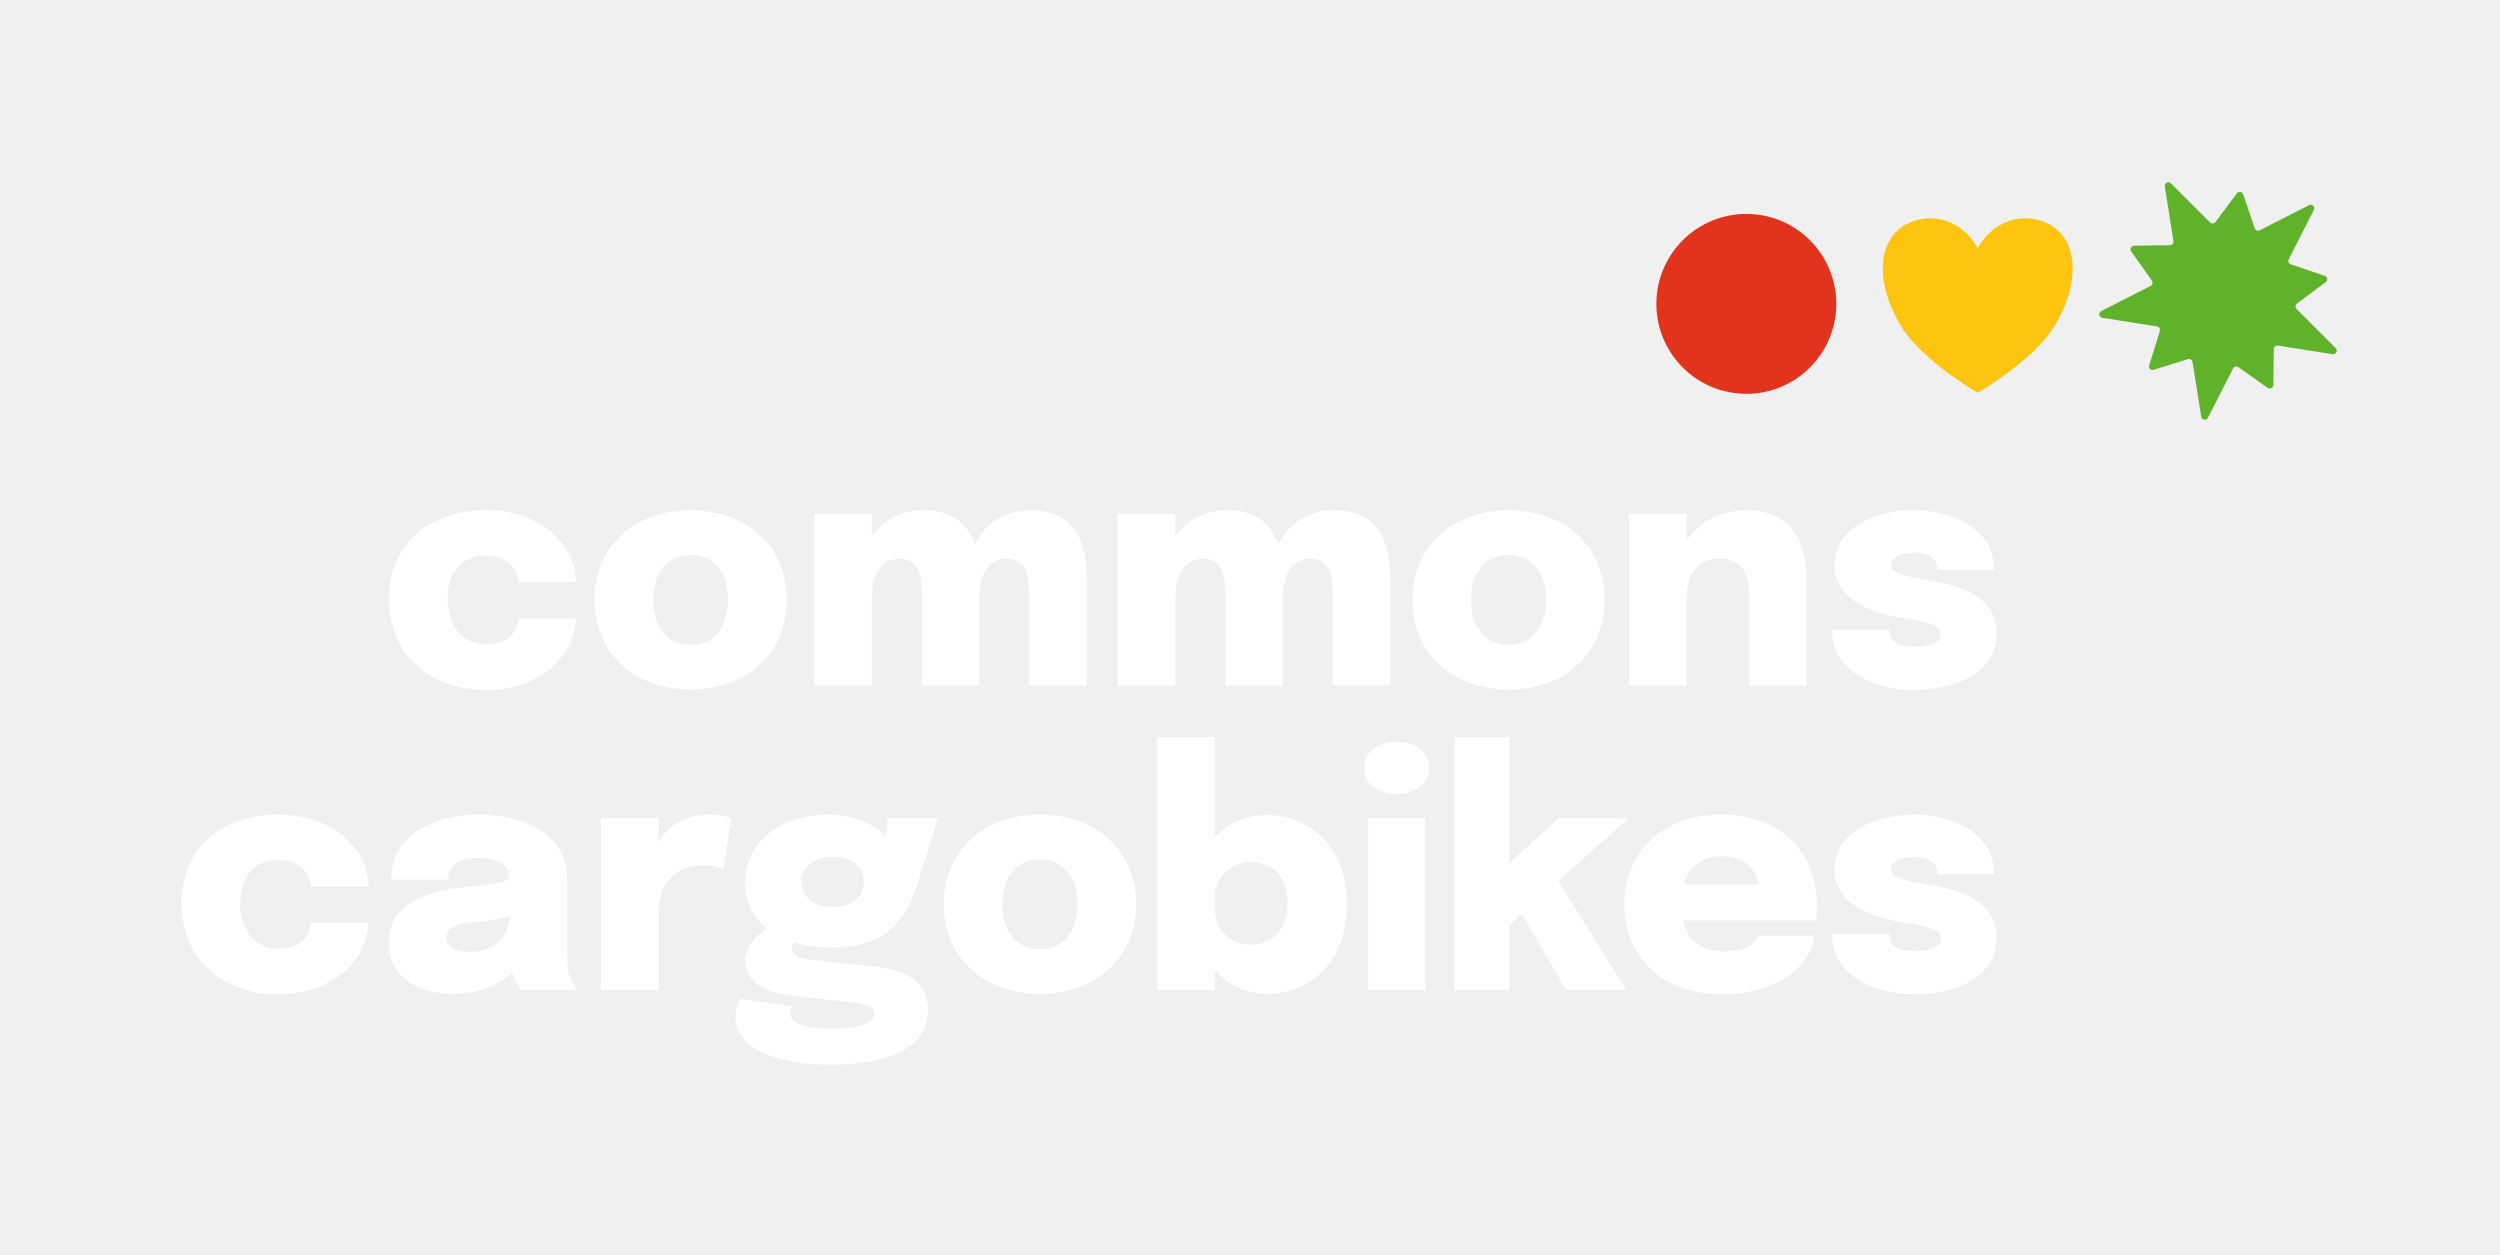
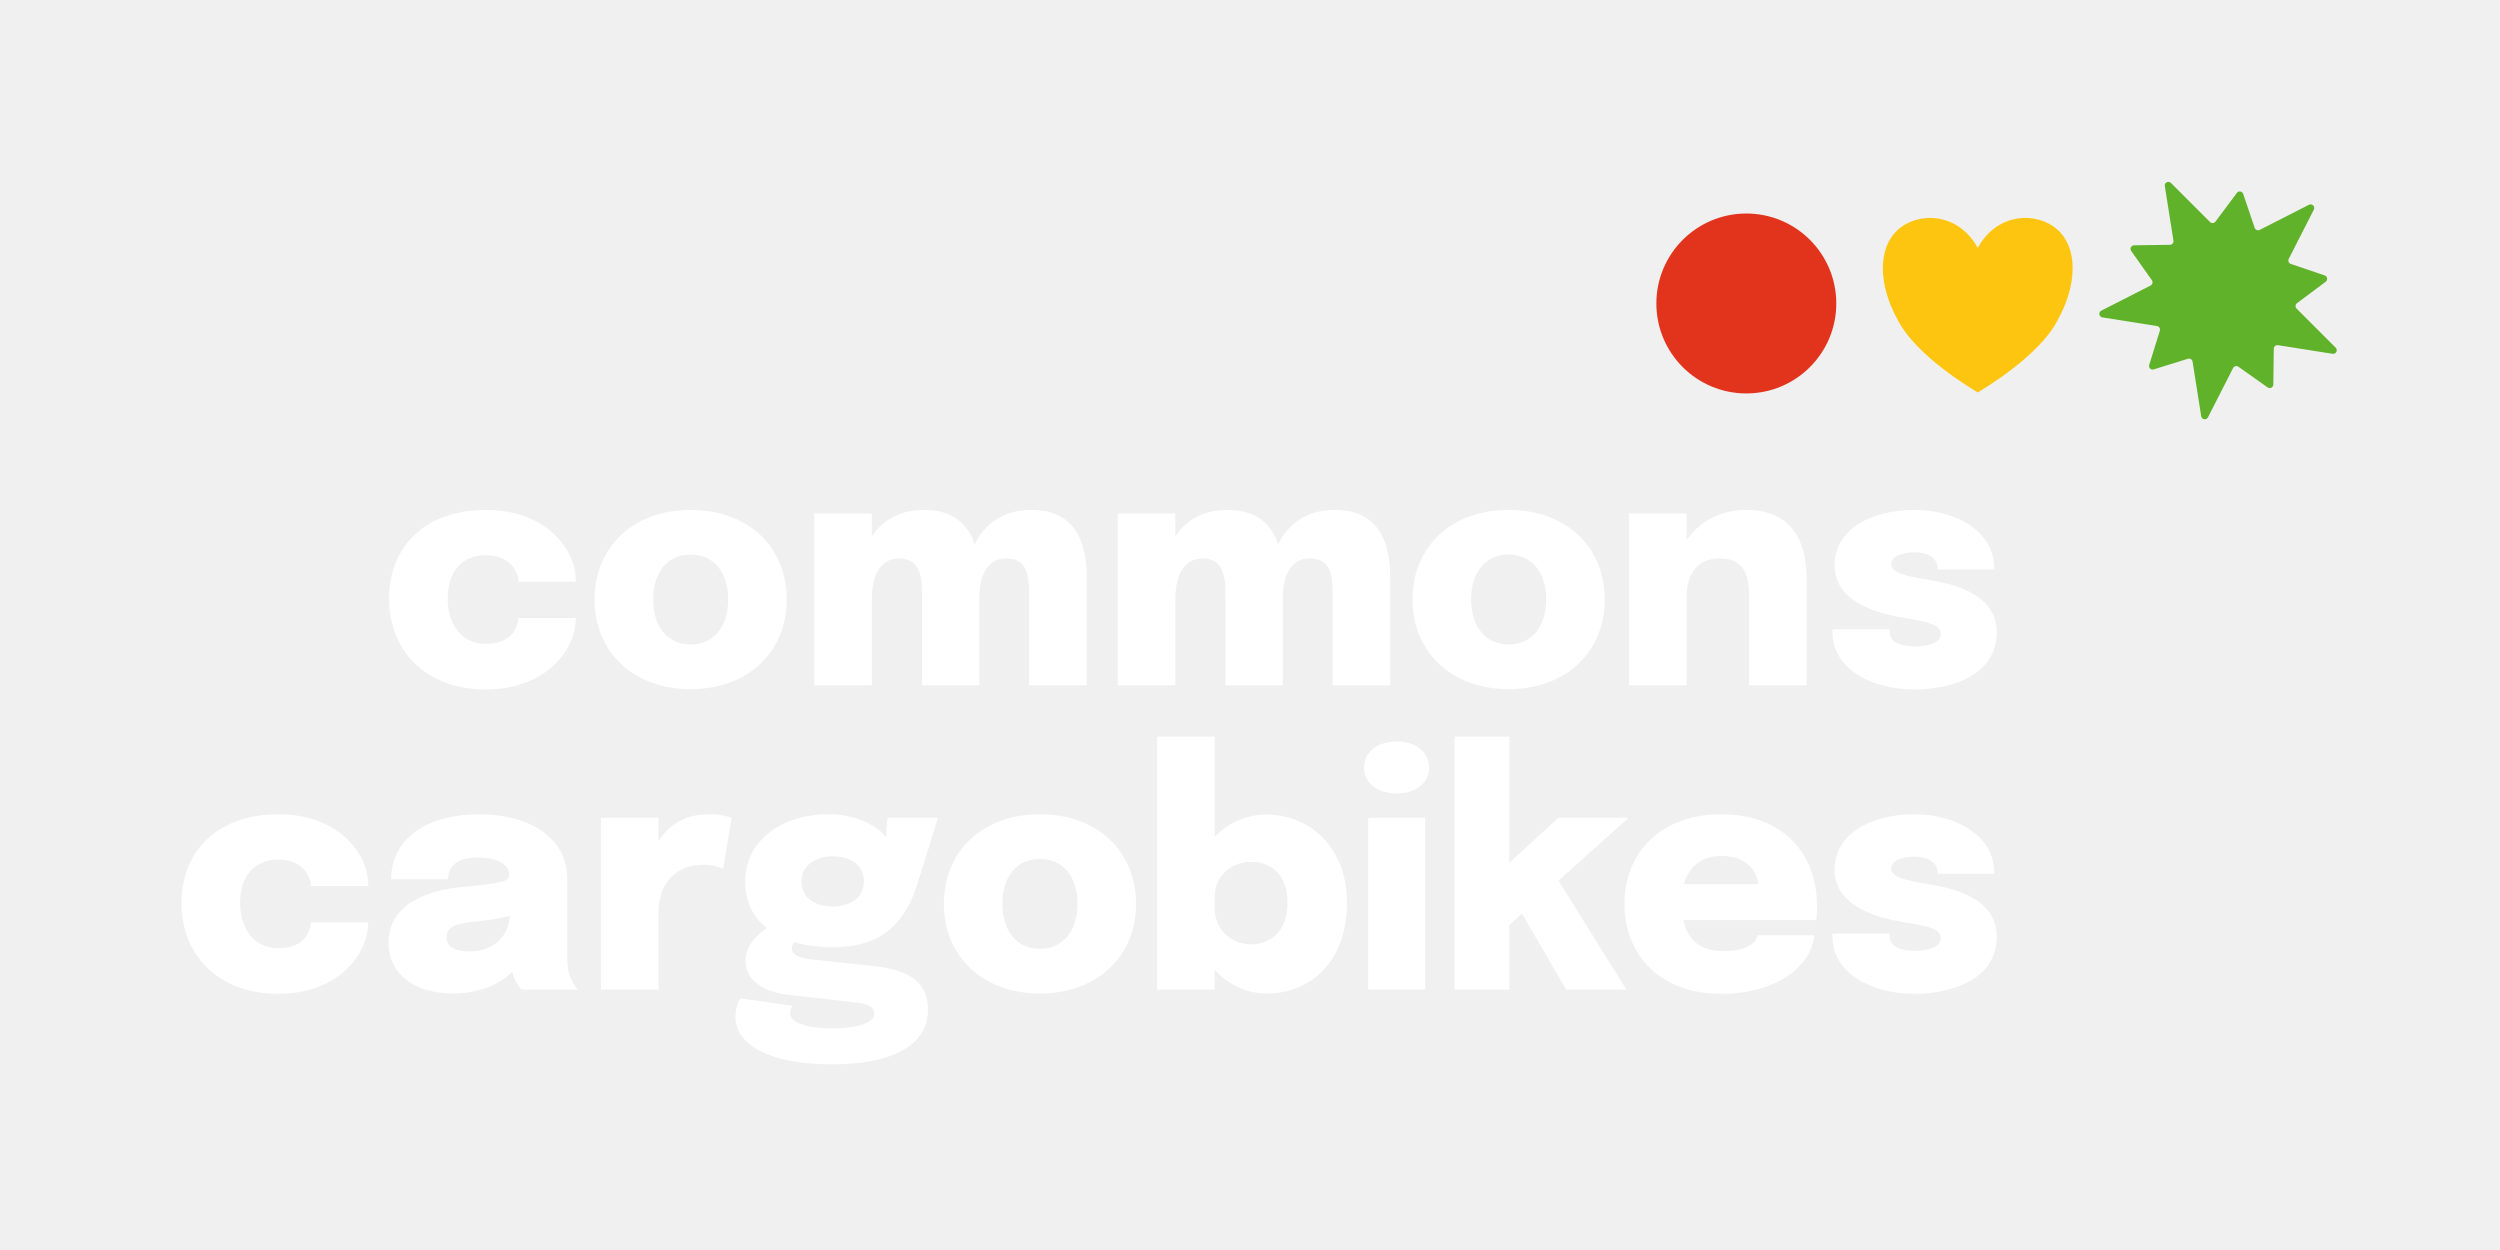
- <svg xmlns="http://www.w3.org/2000/svg" width="100%" height="100%" viewBox="0 0 624 313" version="1.1" xml:space="preserve" style="fill-rule:evenodd;clip-rule:evenodd;stroke-linejoin:round;stroke-miterlimit:2;">
-   <rect id="commonscargobikes----negativ" x="0.199" y="0.206" width="623.622" height="311.811" style="fill:none;" />
-   <g transform="matrix(1.61709,0,0,1.61709,-964.949,-811.432)">
+ <svg xmlns="http://www.w3.org/2000/svg" width="100%" height="100%" viewBox="0 0 624 312" version="1.1" xml:space="preserve" style="fill-rule:evenodd;clip-rule:evenodd;stroke-linejoin:round;stroke-miterlimit:2;">
+   <rect id="commonscargobikes----negativ" x="0.199" y="0.107" width="623.622" height="311.811" style="fill:none;" />
+   <g transform="matrix(1.61709,0,0,1.61709,-964.949,-811.531)">
    <g transform="matrix(49.9432,0,0,49.9432,655.326,607.619)">
      <path d="M0.328,0.013c0.183,-0 0.278,-0.12 0.278,-0.221l-0.177,-0c-0.005,0.045 -0.033,0.08 -0.102,0.08c-0.069,0 -0.117,-0.055 -0.117,-0.14c0,-0.086 0.048,-0.134 0.117,-0.134c0.066,0 0.093,0.037 0.101,0.071c0.001,0.004 0.001,0.007 0.001,0.011l0.177,0l-0,-0.004c-0,-0.1 -0.096,-0.218 -0.278,-0.218c-0.183,0 -0.299,0.11 -0.299,0.274c0,0.164 0.116,0.281 0.299,0.281Z" style="fill:#fff;fill-rule:nonzero;" />
    </g>
    <g transform="matrix(49.9432,0,0,49.9432,687.04,607.619)">
      <path d="M0.326,0.012c0.176,0 0.297,-0.114 0.297,-0.277c0,-0.164 -0.121,-0.277 -0.297,-0.277c-0.176,0 -0.297,0.113 -0.297,0.277c0,0.163 0.121,0.277 0.297,0.277Zm0,-0.138c-0.071,0 -0.116,-0.055 -0.116,-0.139c0,-0.085 0.045,-0.139 0.116,-0.139c0.071,0 0.116,0.054 0.116,0.139c0,0.084 -0.045,0.139 -0.116,0.139Z" style="fill:#fff;fill-rule:nonzero;" />
    </g>
    <g transform="matrix(49.9432,0,0,49.9432,719.603,607.619)">
      <path d="M0.056,-0l0.178,-0l-0,-0.268c-0,-0.07 0.026,-0.124 0.084,-0.124c0.064,-0 0.071,0.056 0.071,0.11l-0,0.282l0.177,-0l-0,-0.27c-0,-0.068 0.025,-0.122 0.083,-0.122c0.063,-0 0.071,0.049 0.071,0.109l-0,0.283l0.178,-0l0,-0.332c0,-0.113 -0.037,-0.21 -0.172,-0.21c-0.082,0 -0.142,0.04 -0.174,0.106c-0.021,-0.062 -0.067,-0.106 -0.157,-0.106c-0.071,0 -0.127,0.03 -0.161,0.082l-0,-0.071l-0.178,-0l-0,0.531Z" style="fill:#fff;fill-rule:nonzero;" />
    </g>
    <g transform="matrix(49.9432,0,0,49.9432,766.45,607.619)">
      <path d="M0.056,-0l0.178,-0l-0,-0.268c-0,-0.07 0.026,-0.124 0.084,-0.124c0.064,-0 0.071,0.056 0.071,0.11l-0,0.282l0.177,-0l-0,-0.27c-0,-0.068 0.025,-0.122 0.083,-0.122c0.063,-0 0.071,0.049 0.071,0.109l-0,0.283l0.178,-0l0,-0.332c0,-0.113 -0.037,-0.21 -0.172,-0.21c-0.082,0 -0.142,0.04 -0.174,0.106c-0.021,-0.062 -0.067,-0.106 -0.157,-0.106c-0.071,0 -0.127,0.03 -0.161,0.082l-0,-0.071l-0.178,-0l-0,0.531Z" style="fill:#fff;fill-rule:nonzero;" />
    </g>
    <g transform="matrix(49.9432,0,0,49.9432,813.296,607.619)">
      <path d="M0.326,0.012c0.176,0 0.297,-0.114 0.297,-0.277c0,-0.164 -0.121,-0.277 -0.297,-0.277c-0.176,0 -0.297,0.113 -0.297,0.277c0,0.163 0.121,0.277 0.297,0.277Zm0,-0.138c-0.071,0 -0.116,-0.055 -0.116,-0.139c0,-0.085 0.045,-0.139 0.116,-0.139c0.071,0 0.116,0.054 0.116,0.139c0,0.084 -0.045,0.139 -0.116,0.139Z" style="fill:#fff;fill-rule:nonzero;" />
    </g>
    <g transform="matrix(49.9432,0,0,49.9432,845.36,607.619)">
      <path d="M0.056,-0l0.178,-0l-0,-0.272c-0,-0.073 0.034,-0.12 0.102,-0.12c0.078,-0 0.091,0.055 0.091,0.115l0,0.277l0.178,-0l0,-0.329c0,-0.126 -0.054,-0.213 -0.187,-0.213c-0.077,0 -0.144,0.035 -0.184,0.093l-0,-0.082l-0.178,-0l-0,0.531Z" style="fill:#fff;fill-rule:nonzero;" />
    </g>
    <g transform="matrix(49.9432,0,0,49.9432,878.098,607.619)">
      <path d="M0.282,0.013c0.122,-0 0.255,-0.048 0.255,-0.176c-0,-0.121 -0.135,-0.151 -0.218,-0.164c-0.063,-0.01 -0.108,-0.021 -0.108,-0.047c-0,-0.029 0.043,-0.037 0.072,-0.037c0.034,-0 0.071,0.014 0.071,0.048l0,0.005l0.175,0l0,-0.006c0,-0.11 -0.117,-0.178 -0.245,-0.178c-0.134,0 -0.248,0.059 -0.248,0.171c0,0.11 0.122,0.148 0.216,0.163c0.08,0.013 0.112,0.021 0.112,0.05c0,0.028 -0.043,0.038 -0.077,0.038c-0.05,0 -0.081,-0.013 -0.081,-0.047l0,-0.006l-0.177,0l0,0.007c0,0.12 0.128,0.179 0.253,0.179Z" style="fill:#fff;fill-rule:nonzero;" />
    </g>
    <g transform="matrix(49.9432,0,0,49.9432,623.288,654.595)">
      <path d="M0.328,0.013c0.183,-0 0.278,-0.12 0.278,-0.221l-0.177,-0c-0.005,0.045 -0.033,0.08 -0.102,0.08c-0.069,0 -0.117,-0.055 -0.117,-0.14c0,-0.086 0.048,-0.134 0.117,-0.134c0.066,0 0.093,0.037 0.101,0.071c0.001,0.004 0.001,0.007 0.001,0.011l0.177,0l-0,-0.004c-0,-0.1 -0.096,-0.218 -0.278,-0.218c-0.183,0 -0.299,0.11 -0.299,0.274c0,0.164 0.116,0.281 0.299,0.281Z" style="fill:#fff;fill-rule:nonzero;" />
    </g>
    <g transform="matrix(49.9432,0,0,49.9432,655.001,654.595)">
      <path d="M0.234,0.012c0.073,-0 0.141,-0.025 0.182,-0.067c0.001,0.004 0.002,0.008 0.004,0.013c0.007,0.02 0.019,0.036 0.025,0.042l0.174,0c-0.006,-0.006 -0.019,-0.024 -0.027,-0.048c-0.006,-0.021 -0.006,-0.048 -0.006,-0.077l-0,-0.218c-0,-0.135 -0.129,-0.199 -0.272,-0.199c-0.153,0 -0.272,0.07 -0.272,0.201l0.176,0c0,-0.045 0.032,-0.067 0.094,-0.067c0.059,-0 0.095,0.022 0.095,0.054l-0,0.001c-0,0.02 -0.034,0.025 -0.146,0.036c-0.116,0.011 -0.227,0.057 -0.227,0.172c0,0.1 0.084,0.157 0.2,0.157Zm0.051,-0.13c-0.047,-0 -0.072,-0.015 -0.072,-0.044c0,-0.031 0.028,-0.042 0.085,-0.048c0.036,-0.003 0.076,-0.009 0.111,-0.018c-0.007,0.08 -0.067,0.11 -0.124,0.11Z" style="fill:#fff;fill-rule:nonzero;" />
    </g>
    <g transform="matrix(49.9432,0,0,49.9432,686.665,654.595)">
      <path d="M0.056,-0l0.178,-0l0,-0.238c0,-0.071 0.036,-0.148 0.141,-0.148c0.031,0 0.053,0.01 0.059,0.013l0.026,-0.157c-0.006,-0.003 -0.028,-0.012 -0.071,-0.012c-0.071,0 -0.123,0.032 -0.155,0.084l0,-0.073l-0.178,-0l-0,0.531Z" style="fill:#fff;fill-rule:nonzero;" />
    </g>
    <g transform="matrix(49.9432,0,0,49.9432,709.939,654.595)">
      <path d="M0.431,-0.073l-0.187,-0.02c-0.049,-0.005 -0.064,-0.018 -0.064,-0.035c-0,-0.007 0.004,-0.013 0.009,-0.019c0.034,0.011 0.074,0.016 0.119,0.016c0.157,0 0.225,-0.082 0.261,-0.198l0.063,-0.202l-0.156,-0l-0.005,0.059c-0.034,-0.042 -0.103,-0.07 -0.178,-0.07c-0.146,0 -0.257,0.083 -0.257,0.209c0,0.06 0.024,0.109 0.067,0.143c-0.03,0.019 -0.066,0.055 -0.066,0.1c-0,0.063 0.057,0.098 0.133,0.106l0.201,0.023c0.033,0.003 0.064,0.01 0.064,0.035c0,0.028 -0.051,0.046 -0.128,0.046c-0.075,-0 -0.132,-0.016 -0.132,-0.046c0,-0.012 0.004,-0.021 0.007,-0.024l-0.161,-0.023c-0.009,0.014 -0.015,0.034 -0.015,0.057c0,0.089 0.11,0.147 0.297,0.147c0.187,-0 0.298,-0.059 0.298,-0.168c-0,-0.093 -0.068,-0.125 -0.17,-0.136Zm-0.124,-0.184c-0.056,-0 -0.097,-0.027 -0.097,-0.077c0,-0.049 0.042,-0.078 0.097,-0.078c0.055,0 0.096,0.028 0.096,0.077c-0,0.05 -0.04,0.078 -0.096,0.078Z" style="fill:#fff;fill-rule:nonzero;" />
    </g>
    <g transform="matrix(49.9432,0,0,49.9432,740.954,654.595)">
      <path d="M0.326,0.012c0.176,0 0.297,-0.114 0.297,-0.277c0,-0.164 -0.121,-0.277 -0.297,-0.277c-0.176,0 -0.297,0.113 -0.297,0.277c0,0.163 0.121,0.277 0.297,0.277Zm0,-0.138c-0.071,0 -0.116,-0.055 -0.116,-0.139c0,-0.085 0.045,-0.139 0.116,-0.139c0.071,0 0.116,0.054 0.116,0.139c0,0.084 -0.045,0.139 -0.116,0.139Z" style="fill:#fff;fill-rule:nonzero;" />
    </g>
    <g transform="matrix(49.9432,0,0,49.9432,772.518,654.595)">
      <path d="M0.056,-0l0.178,-0l0,-0.061c0.042,0.045 0.098,0.073 0.161,0.073c0.133,0 0.248,-0.096 0.248,-0.281c0,-0.175 -0.12,-0.272 -0.248,-0.272c-0.063,-0 -0.119,0.025 -0.161,0.069l0,-0.31l-0.178,0l-0,0.782Zm0.29,-0.395c0.06,-0 0.113,0.037 0.113,0.126c0,0.09 -0.054,0.129 -0.113,0.129c-0.056,0 -0.112,-0.041 -0.112,-0.112l0,-0.034c0,-0.07 0.057,-0.109 0.112,-0.109Z" style="fill:#fff;fill-rule:nonzero;" />
    </g>
    <g transform="matrix(49.9432,0,0,49.9432,805.605,654.595)">
      <path d="M0.134,-0.606c0.053,0 0.1,-0.028 0.1,-0.08c0,-0.052 -0.047,-0.081 -0.1,-0.081c-0.054,0 -0.101,0.029 -0.101,0.081c0,0.051 0.047,0.08 0.101,0.08Zm-0.088,0.606l0.176,-0l0,-0.531l-0.176,-0l-0,0.531Z" style="fill:#fff;fill-rule:nonzero;" />
    </g>
    <g transform="matrix(49.9432,0,0,49.9432,818.44,654.595)">
      <path d="M0.056,-0l0.169,-0l-0,-0.199l0.039,-0.036l0.137,0.235l0.186,-0l-0.21,-0.337l0.217,-0.194l-0.217,-0l-0.152,0.139l-0,-0.39l-0.169,0l-0,0.782Z" style="fill:#fff;fill-rule:nonzero;" />
    </g>
    <g transform="matrix(49.9432,0,0,49.9432,846.009,654.595)">
      <path d="M0.616,-0.168l-0.176,-0c-0.003,0.022 -0.031,0.049 -0.105,0.049c-0.071,0 -0.111,-0.034 -0.124,-0.096l0.411,0c0.001,-0.008 0.002,-0.024 0.002,-0.042c-0,-0.173 -0.114,-0.285 -0.297,-0.285c-0.177,0 -0.298,0.111 -0.298,0.277c0,0.163 0.116,0.278 0.298,0.278c0.177,-0 0.28,-0.089 0.289,-0.181Zm-0.286,-0.245c0.074,0 0.108,0.044 0.113,0.087l-0.23,-0c0.015,-0.056 0.055,-0.087 0.117,-0.087Z" style="fill:#fff;fill-rule:nonzero;" />
    </g>
    <g transform="matrix(49.9432,0,0,49.9432,878.098,654.595)">
      <path d="M0.282,0.013c0.122,-0 0.255,-0.048 0.255,-0.176c-0,-0.121 -0.135,-0.151 -0.218,-0.164c-0.063,-0.01 -0.108,-0.021 -0.108,-0.047c-0,-0.029 0.043,-0.037 0.072,-0.037c0.034,-0 0.071,0.014 0.071,0.048l0,0.005l0.175,0l0,-0.006c0,-0.11 -0.117,-0.178 -0.245,-0.178c-0.134,0 -0.248,0.059 -0.248,0.171c0,0.11 0.122,0.148 0.216,0.163c0.08,0.013 0.112,0.021 0.112,0.05c0,0.028 -0.043,0.038 -0.077,0.038c-0.05,0 -0.081,-0.013 -0.081,-0.047l0,-0.006l-0.177,0l0,0.007c0,0.12 0.128,0.179 0.253,0.179Z" style="fill:#fff;fill-rule:nonzero;" />
    </g>
  </g>
  <g>
-     <path d="M458.338,75.847c-0,-12.401 -10.054,-22.454 -22.455,-22.454c-12.4,-0 -22.454,10.053 -22.454,22.454c0,12.401 10.054,22.455 22.454,22.455c12.401,-0 22.455,-10.054 22.455,-22.455" style="fill:#e2341d;" />
-     <path d="M493.643,61.968c4.987,-9.022 14.96,-9.022 19.947,-4.511c4.987,4.511 4.987,13.534 -0,22.556c-3.491,6.767 -12.467,13.534 -19.947,18.045c-7.48,-4.511 -16.456,-11.278 -19.946,-18.045c-4.987,-9.022 -4.987,-18.045 -0,-22.556c4.986,-4.511 14.96,-4.511 19.946,4.511Z" style="fill:#fdc50f;" />
-     <path d="M577.54,52.416l-6.27,12.299c-0.249,0.49 -0.006,1.085 0.513,1.261l8.469,2.869c0.685,0.232 0.829,1.14 0.249,1.573l-7.17,5.352c-0.44,0.327 -0.486,0.97 -0.099,1.357l9.758,9.757c0.616,0.617 0.083,1.661 -0.776,1.524l-13.635,-2.154c-0.541,-0.086 -1.033,0.329 -1.04,0.877l-0.118,8.945c-0.009,0.724 -0.827,1.141 -1.419,0.723l-7.301,-5.162c-0.446,-0.317 -1.071,-0.163 -1.32,0.326l-6.27,12.301c-0.397,0.776 -1.555,0.591 -1.691,-0.269l-2.154,-13.63c-0.086,-0.542 -0.632,-0.882 -1.156,-0.719l-8.541,2.657c-0.692,0.216 -1.342,-0.434 -1.127,-1.126l2.658,-8.54c0.163,-0.524 -0.177,-1.071 -0.718,-1.156l-13.631,-2.155c-0.861,-0.135 -1.045,-1.295 -0.269,-1.69l12.302,-6.271c0.488,-0.249 0.642,-0.873 0.325,-1.321l-5.161,-7.3c-0.419,-0.592 -0.002,-1.411 0.722,-1.42l8.946,-0.117c0.547,-0.007 0.961,-0.499 0.876,-1.041l-2.155,-13.633c-0.136,-0.861 0.909,-1.392 1.524,-0.776l9.758,9.756c0.388,0.389 1.029,0.342 1.357,-0.097l5.351,-7.171c0.435,-0.581 1.342,-0.437 1.574,0.25l2.868,8.468c0.177,0.519 0.773,0.761 1.262,0.512l12.299,-6.269c0.777,-0.396 1.606,0.434 1.21,1.21" style="fill:#61b22b;" />
+     <path d="M458.338,75.748c-0,-12.401 -10.054,-22.454 -22.455,-22.454c-12.4,-0 -22.454,10.053 -22.454,22.454c0,12.402 10.054,22.455 22.454,22.455c12.401,0 22.455,-10.053 22.455,-22.455" style="fill:#e2341d;" />
+     <path d="M493.643,61.87c4.987,-9.023 14.96,-9.023 19.947,-4.512c4.987,4.512 4.987,13.534 -0,22.557c-3.491,6.766 -12.467,13.533 -19.947,18.044c-7.48,-4.511 -16.456,-11.278 -19.946,-18.044c-4.987,-9.023 -4.987,-18.045 -0,-22.557c4.986,-4.511 14.96,-4.511 19.946,4.512Z" style="fill:#fdc50f;" />
+     <path d="M577.54,52.317l-6.27,12.3c-0.249,0.489 -0.006,1.084 0.513,1.26l8.469,2.869c0.685,0.232 0.829,1.14 0.249,1.573l-7.17,5.352c-0.44,0.328 -0.486,0.97 -0.099,1.357l9.758,9.757c0.616,0.617 0.083,1.661 -0.776,1.525l-13.635,-2.154c-0.541,-0.086 -1.033,0.328 -1.04,0.876l-0.118,8.946c-0.009,0.723 -0.827,1.14 -1.419,0.722l-7.301,-5.162c-0.446,-0.317 -1.071,-0.163 -1.32,0.326l-6.27,12.301c-0.397,0.776 -1.555,0.592 -1.691,-0.269l-2.154,-13.63c-0.086,-0.542 -0.632,-0.882 -1.156,-0.719l-8.541,2.657c-0.692,0.216 -1.342,-0.434 -1.127,-1.126l2.658,-8.54c0.163,-0.524 -0.177,-1.071 -0.718,-1.156l-13.631,-2.155c-0.861,-0.135 -1.045,-1.294 -0.269,-1.69l12.302,-6.271c0.488,-0.249 0.642,-0.873 0.325,-1.321l-5.161,-7.3c-0.419,-0.592 -0.002,-1.411 0.722,-1.42l8.946,-0.117c0.547,-0.007 0.961,-0.499 0.876,-1.041l-2.155,-13.633c-0.136,-0.861 0.909,-1.392 1.524,-0.776l9.758,9.756c0.388,0.389 1.029,0.342 1.357,-0.097l5.351,-7.171c0.435,-0.58 1.342,-0.436 1.574,0.25l2.868,8.468c0.177,0.519 0.773,0.761 1.262,0.512l12.299,-6.269c0.777,-0.396 1.606,0.434 1.21,1.21" style="fill:#61b22b;" />
  </g>
</svg>
